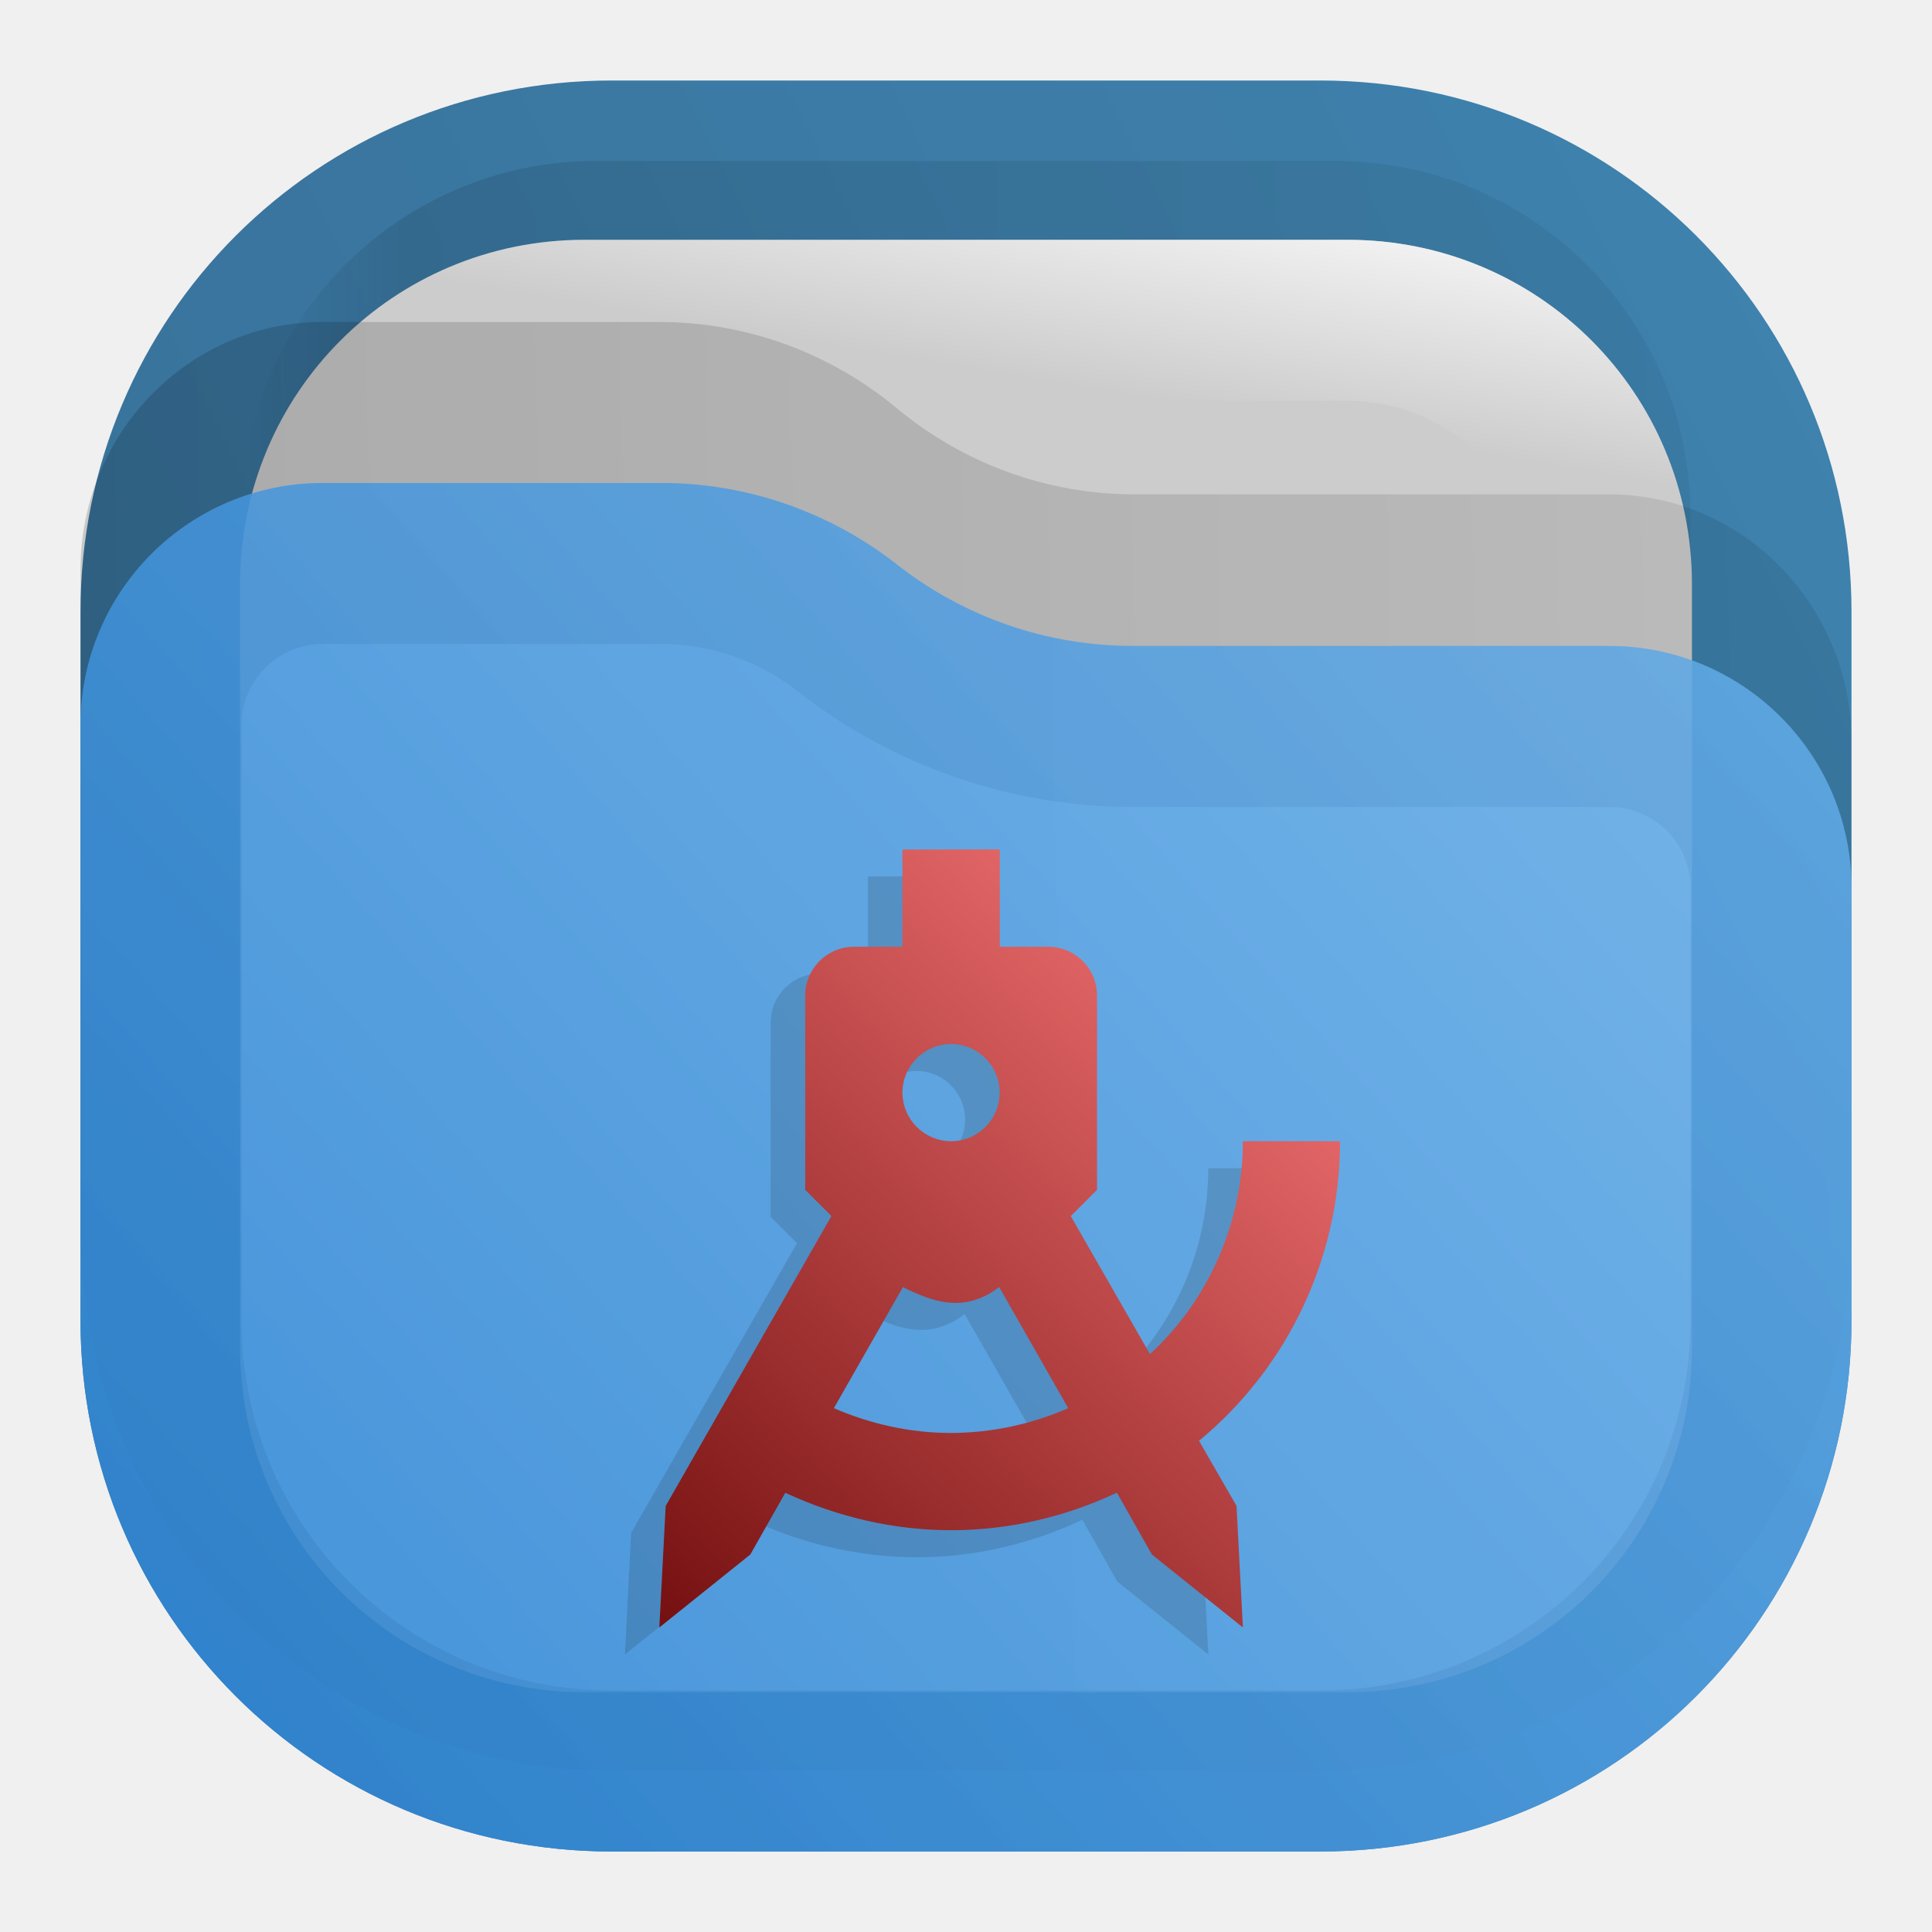
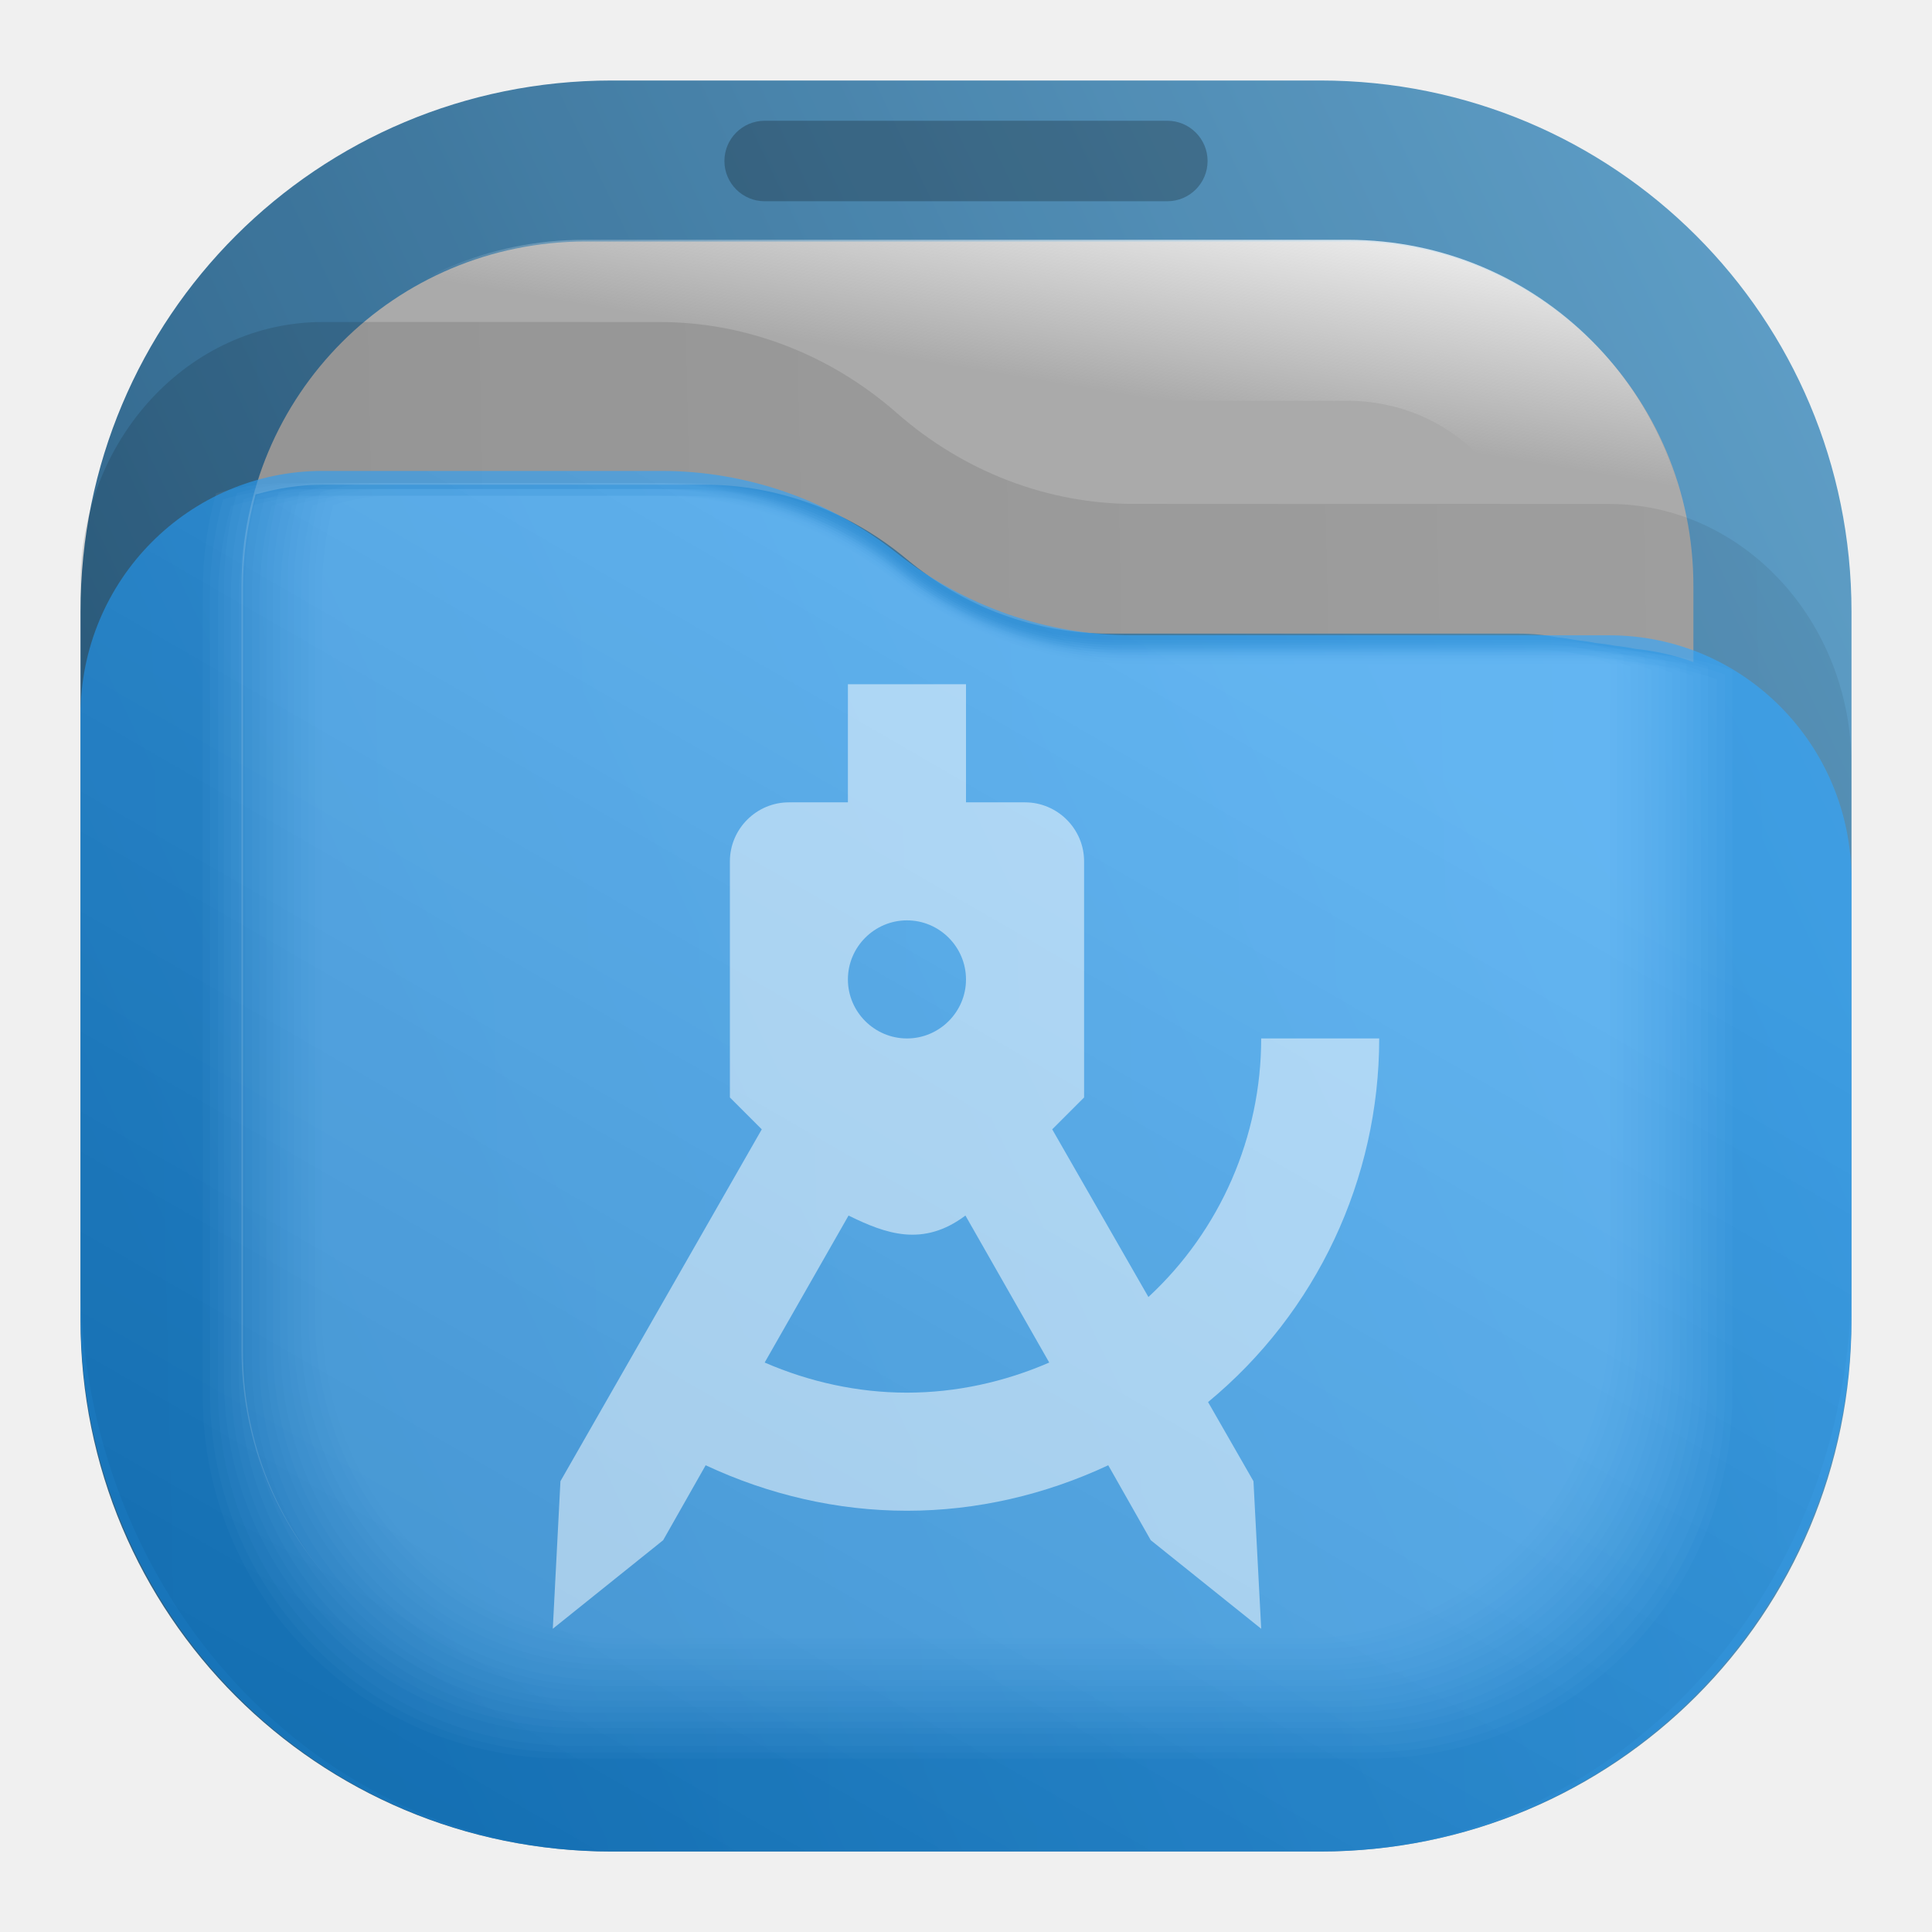
- <svg xmlns="http://www.w3.org/2000/svg" width="24" height="24" viewBox="0 0 24 24" fill="none" version="1.1" id="svg23">
-   <path opacity="0.875" d="M7.6 1C3.944 1 1 3.942 1 7.598V16.4C1 20.056 3.944 23 7.6 23H16.4C20.056 23 23 20.056 23 16.4V7.598C23 3.942 20.056 1 16.4 1H12H7.6Z" fill="url(#paint0_linear_203_80)" id="path1" />
-   <rect opacity="0.125" x="3" y="2" width="18" height="18" rx="4.4" fill="url(#paint1_linear_203_80)" fill-opacity="0.875" id="rect1" />
-   <path d="M7.26 2.979H16.74C19.113 2.979 21.018 4.884 21.018 7.258V16.741C21.018 19.116 19.113 21.021 16.74 21.021H7.26C4.887 21.021 2.982 19.116 2.982 16.741V7.258C2.982 4.884 4.887 2.979 7.26 2.979Z" fill="#CCCCCC" id="path2" />
-   <path d="M7.26 3.979H16.74C18.561 3.979 20.018 5.436 20.018 7.258V16.741C20.018 18.564 18.561 20.021 16.74 20.021H7.26C5.439 20.021 3.982 18.564 3.982 16.741V7.258C3.982 5.436 5.439 3.979 7.26 3.979Z" fill="#CCCCCC" stroke="url(#paint2_linear_203_80)" stroke-width="2" id="path3" />
-   <path opacity="0.25" d="M1 7.079C1 5.38 2.349 4 4.011 4H8.188C9.265 4 10.307 4.378 11.14 5.071C11.973 5.763 13.016 6.141 14.088 6.141H19.989C21.651 6.141 23 7.521 23 9.22V15.251C23 18.979 20.047 22 16.401 22H7.599C3.953 22 1 18.979 1 15.251V7.079Z" fill="url(#paint3_linear_203_80)" fill-opacity="0.75" id="path4" />
-   <g opacity="0.875" id="g6">
-     <path d="M23 11.032C23 9.37 21.653 8.024 19.992 8.024H14.063C13.005 8.024 11.973 7.665 11.141 7.012C10.308 6.358 9.276 6 8.218 6H4.008C2.347 6 1 7.347 1 9.008V16.4C1 20.056 3.944 23 7.6 23H16.4C20.055 23 22.997 20.059 23 16.405V11.032Z" fill="url(#paint4_linear_203_80)" id="path5" />
-     <path d="M19.992 9.024C21.101 9.024 22 9.923 22 11.032V16.405C21.998 19.506 19.503 22 16.4 22H7.6C4.496 22 2 19.504 2 16.4V9.008C2 7.899 2.899 7 4.008 7H8.218C9.051 7 9.866 7.283 10.523 7.798C11.531 8.59 12.78 9.024 14.063 9.024H19.992Z" stroke="url(#paint5_linear_203_80)" stroke-opacity="0.375" stroke-width="2" id="path6" />
-   </g>
-   <defs id="defs23">
-     <linearGradient id="paint0_linear_203_80" x1="24.062" y1="-0.504" x2="-0.066" y2="11.556" gradientUnits="userSpaceOnUse">
-       <stop stop-color="#2675A7" id="stop7" />
-       <stop offset="1" stop-color="#1D5E8C" id="stop8" />
+ <svg xmlns="http://www.w3.org/2000/svg" width="24" height="24" viewBox="0 0 24 24" fill="none">
+   <path opacity="0.812" d="M7.6 1C3.944 1 1 3.942 1 7.598V16.4C1 20.056 3.944 23 7.6 23H16.4C20.056 23 23 20.056 23 16.4V7.598C23 3.942 20.056 1 16.4 1H12H7.6Z" fill="url(#paint0_linear_175_2)" />
+   <path fill-rule="evenodd" clip-rule="evenodd" d="M7.278 3H16.758C19.131 3 21.036 4.905 21.036 7.28V8.224C20.809 8.142 20.568 8.086 20.319 8.061C20.233 8.044 20.145 8.03 20.057 8.021C19.979 8.006 19.899 7.995 19.819 7.987C19.741 7.971 19.662 7.96 19.582 7.952C19.504 7.937 19.424 7.925 19.344 7.917C19.191 7.887 19.032 7.871 18.871 7.871H13.776C12.866 7.871 11.979 7.543 11.264 6.946C10.549 6.349 9.662 6.021 8.752 6.021H8.647H8.542H8.436H8.331H8.236H5.134H4.912H4.69H4.468H4.246H4.026C3.73 6.021 3.445 6.064 3.175 6.143C3.073 6.511 3.018 6.899 3.018 7.301V16.784C3.018 17.848 3.401 18.818 4.037 19.565C3.39 18.816 3 17.837 3 16.763V7.28C3 4.905 4.905 3 7.278 3Z" fill="#AAAAAA" />
+   <path fill-rule="evenodd" clip-rule="evenodd" d="M16.74 4.979H7.26C5.992 4.979 4.982 5.988 4.982 7.258V16.741C4.982 18.012 5.992 19.021 7.26 19.021H16.74C18.008 19.021 19.018 18.012 19.018 16.741V7.258C19.018 5.988 18.008 4.979 16.74 4.979ZM16.74 2.979H7.26C4.887 2.979 2.982 4.884 2.982 7.258V16.741C2.982 19.116 4.887 21.021 7.26 21.021H16.74C19.113 21.021 21.018 19.116 21.018 16.741V7.258C21.018 4.884 19.113 2.979 16.74 2.979Z" fill="url(#paint1_linear_175_2)" />
+   <path opacity="0.15" d="M1 7.25C1 5.457 2.349 4 4.011 4H8.188C9.265 4 10.307 4.399 11.14 5.13C11.973 5.861 13.016 6.26 14.088 6.26H19.989C21.651 6.26 23 7.717 23 9.51V15.876C23 19.811 20.047 23 16.401 23H7.599C3.953 23 1 19.811 1 15.876V7.25Z" fill="url(#paint2_linear_175_2)" />
+   <path d="M21.518 8.328V17.338C21.518 19.839 19.512 21.846 17.011 21.846H7.025C4.525 21.846 2.518 19.839 2.518 17.338V7.348C2.518 6.925 2.576 6.516 2.683 6.129C2.967 6.045 3.268 6 3.58 6H8.015C9.13 6 10.217 6.378 11.094 7.066C11.971 7.754 13.058 8.132 14.172 8.132H20.418C20.805 8.132 21.175 8.201 21.518 8.328Z" fill="white" fill-opacity="0.05" />
+   <path d="M21.216 8.283V17.117C21.216 19.57 19.27 21.538 16.844 21.538H7.154C4.728 21.538 2.782 19.57 2.782 17.117V7.322C2.782 6.907 2.837 6.506 2.941 6.126C3.217 6.044 3.509 6 3.812 6H8.115C9.197 6 10.251 6.37 11.102 7.045C11.953 7.72 13.008 8.091 14.089 8.091H20.149C20.525 8.091 20.884 8.158 21.216 8.283Z" fill="white" fill-opacity="0.05" />
+   <path d="M20.953 8.244V16.929C20.953 19.34 19.062 21.275 16.705 21.275H7.293C4.936 21.275 3.045 19.34 3.045 16.929V7.299C3.045 6.892 3.099 6.498 3.2 6.124C3.468 6.043 3.752 6 4.046 6H8.226C9.277 6 10.301 6.364 11.128 7.028C11.954 7.691 12.979 8.055 14.03 8.055H19.916C20.281 8.055 20.63 8.122 20.953 8.244Z" fill="white" fill-opacity="0.05" />
+   <path d="M20.69 8.205V16.741C20.69 19.11 18.854 21.011 16.567 21.011H7.431C5.144 21.011 3.308 19.11 3.308 16.741V7.277C3.308 6.876 3.361 6.489 3.459 6.122C3.719 6.043 3.995 6 4.279 6H8.337C9.357 6 10.351 6.358 11.153 7.01C11.956 7.662 12.95 8.02 13.97 8.02H19.684C20.037 8.02 20.376 8.085 20.69 8.205Z" fill="white" fill-opacity="0.05" />
+   <path d="M20.427 8.167V16.552C20.427 18.88 18.646 20.748 16.428 20.748H7.57C5.352 20.748 3.572 18.88 3.572 16.552V7.255C3.572 6.861 3.623 6.48 3.718 6.12C3.97 6.042 4.237 6 4.513 6H8.448C9.437 6 10.401 6.351 11.179 6.992C11.957 7.633 12.921 7.984 13.91 7.984H19.451C19.794 7.984 20.122 8.049 20.427 8.167Z" fill="white" fill-opacity="0.05" />
+   <path d="M20.163 8.128V16.364C20.163 18.65 18.439 20.485 16.29 20.485H7.708C5.559 20.485 3.835 18.65 3.835 16.364V7.232C3.835 6.846 3.884 6.472 3.977 6.118C4.221 6.041 4.48 6 4.747 6H8.559C9.517 6 10.451 6.345 11.205 6.974C11.958 7.604 12.892 7.949 13.85 7.949H19.218C19.55 7.949 19.869 8.012 20.163 8.128Z" fill="white" fill-opacity="0.05" />
+   <path d="M21.428 8.381V17.305C21.428 19.783 19.441 21.771 16.964 21.771H7.072C4.596 21.771 2.608 19.783 2.608 17.305V7.41C2.608 6.991 2.665 6.586 2.771 6.203C3.053 6.12 3.351 6.075 3.66 6.075H8.053C9.157 6.075 10.234 6.449 11.102 7.131C11.971 7.813 13.048 8.187 14.152 8.187H20.339C20.722 8.187 21.089 8.255 21.428 8.381Z" fill="white" fill-opacity="0.05" />
+   <path d="M21.129 8.336V17.087C21.129 19.516 19.201 21.466 16.798 21.466H7.2C4.797 21.466 2.869 19.516 2.869 17.087V7.384C2.869 6.973 2.924 6.576 3.027 6.2C3.301 6.119 3.59 6.075 3.889 6.075H8.152C9.223 6.075 10.268 6.442 11.111 7.11C11.954 7.779 12.998 8.146 14.07 8.146H20.072C20.444 8.146 20.8 8.213 21.129 8.336Z" fill="white" fill-opacity="0.05" />
+   <path d="M20.869 8.298V16.901C20.869 19.289 18.995 21.205 16.661 21.205H7.337C5.003 21.205 3.13 19.289 3.13 16.901V7.362C3.13 6.958 3.183 6.568 3.284 6.198C3.549 6.118 3.83 6.075 4.121 6.075H8.262C9.303 6.075 10.317 6.436 11.136 7.093C11.955 7.75 12.97 8.111 14.011 8.111H19.842C20.203 8.111 20.549 8.177 20.869 8.298Z" fill="white" fill-opacity="0.05" />
+   <path d="M20.608 8.26V16.714C20.608 19.061 18.789 20.944 16.524 20.944H7.475C5.209 20.944 3.391 19.061 3.391 16.714V7.34C3.391 6.943 3.443 6.559 3.54 6.196C3.798 6.117 4.071 6.075 4.353 6.075H8.372C9.382 6.075 10.367 6.429 11.162 7.075C11.956 7.721 12.941 8.076 13.951 8.076H19.611C19.961 8.076 20.297 8.141 20.608 8.26Z" fill="white" fill-opacity="0.05" />
+   <path d="M20.347 8.221V16.527C20.347 18.833 18.584 20.683 16.387 20.683H7.612C5.415 20.683 3.652 18.833 3.652 16.527V7.318C3.652 6.928 3.702 6.551 3.796 6.194C4.046 6.116 4.311 6.075 4.584 6.075H8.482C9.461 6.075 10.416 6.423 11.187 7.058C11.957 7.692 12.913 8.04 13.892 8.04H19.38C19.72 8.04 20.046 8.104 20.347 8.221Z" fill="white" fill-opacity="0.05" />
+   <path d="M20.086 8.183V16.341C20.086 18.605 18.378 20.422 16.25 20.422H7.749C5.621 20.422 3.912 18.605 3.912 16.341V7.296C3.912 6.913 3.961 6.542 4.053 6.192C4.295 6.116 4.551 6.075 4.816 6.075H8.592C9.541 6.075 10.466 6.417 11.212 7.04C11.959 7.664 12.884 8.005 13.833 8.005H19.15C19.479 8.005 19.794 8.068 20.086 8.183Z" fill="white" fill-opacity="0.05" />
+   <path d="M21.328 8.44V17.27C21.328 19.721 19.362 21.688 16.912 21.688H7.125C4.675 21.688 2.708 19.721 2.708 17.27V7.479C2.708 7.065 2.764 6.664 2.87 6.285C3.148 6.202 3.443 6.158 3.749 6.158H8.095C9.188 6.158 10.253 6.528 11.112 7.203C11.972 7.878 13.037 8.248 14.129 8.248H20.25C20.629 8.248 20.992 8.316 21.328 8.44Z" fill="white" fill-opacity="0.05" />
+   <path d="M21.033 8.396V17.053C21.033 19.457 19.125 21.386 16.747 21.386H7.252C4.874 21.386 2.966 19.457 2.966 17.053V7.454C2.966 7.047 3.021 6.654 3.123 6.282C3.393 6.202 3.68 6.158 3.976 6.158H8.193C9.253 6.158 10.287 6.521 11.12 7.183C11.954 7.844 12.988 8.207 14.048 8.207H19.987C20.354 8.207 20.707 8.274 21.033 8.396Z" fill="white" fill-opacity="0.05" />
+   <path d="M20.774 8.358V16.869C20.774 19.232 18.921 21.128 16.612 21.128H7.387C5.078 21.128 3.224 19.232 3.224 16.869V7.432C3.224 7.032 3.277 6.646 3.377 6.28C3.639 6.201 3.917 6.158 4.205 6.158H8.302C9.331 6.158 10.335 6.515 11.146 7.165C11.956 7.816 12.96 8.172 13.989 8.172H19.759C20.116 8.172 20.458 8.238 20.774 8.358Z" fill="white" fill-opacity="0.05" />
+   <path d="M20.516 8.32V16.684C20.516 19.006 18.718 20.87 16.476 20.87H7.523C5.281 20.87 3.482 19.006 3.482 16.684V7.41C3.482 7.017 3.534 6.638 3.63 6.278C3.885 6.2 4.155 6.158 4.434 6.158H8.41C9.41 6.158 10.384 6.509 11.171 7.148C11.957 7.787 12.931 8.138 13.931 8.138H19.53C19.877 8.138 20.209 8.202 20.516 8.32Z" fill="white" fill-opacity="0.05" />
+   <path d="M20.258 8.282V16.5C20.258 18.781 18.514 20.611 16.34 20.611H7.659C5.485 20.611 3.741 18.781 3.741 16.5V7.388C3.741 7.002 3.79 6.629 3.884 6.276C4.131 6.199 4.393 6.158 4.663 6.158H8.519C9.488 6.158 10.433 6.503 11.196 7.131C11.958 7.759 12.903 8.103 13.872 8.103H19.302C19.638 8.103 19.96 8.166 20.258 8.282Z" fill="white" fill-opacity="0.05" />
+   <path d="M20 8.244V16.315C20 18.555 18.31 20.353 16.205 20.353H7.794C5.689 20.353 3.999 18.555 3.999 16.315V7.366C3.999 6.987 4.047 6.621 4.137 6.274C4.377 6.199 4.63 6.158 4.893 6.158H8.628C9.567 6.158 10.482 6.497 11.221 7.113C11.959 7.73 12.875 8.068 13.814 8.068H19.074C19.4 8.068 19.712 8.13 20 8.244Z" fill="white" fill-opacity="0.05" />
+   <path opacity="0.625" d="M23 10.926C23 9.25 21.653 7.892 19.992 7.892H14.063C13.005 7.892 11.973 7.53 11.141 6.871C10.308 6.212 9.276 5.85 8.218 5.85H4.008C2.347 5.85 1 7.209 1 8.884V16.342C1 20.03 3.944 23 7.6 23H16.4C20.055 23 22.997 20.033 23 16.347V10.926Z" fill="url(#paint3_linear_175_2)" />
+   <path opacity="0.237" d="M14.5 1.5H9.5C9.223 1.5 8.999 1.724 8.999 2C8.999 2.276 9.223 2.5 9.5 2.5H14.5C14.777 2.5 15.001 2.276 15.001 2C15.001 1.724 14.777 1.5 14.5 1.5Z" fill="black" />
+   <path opacity="0.5" d="M10.533 8.5V9.967H9.8C9.397 9.967 9.067 10.297 9.067 10.7V13.633L9.463 14.029L6.962 18.4L6.867 20.233L8.238 19.133L8.766 18.202C9.551 18.569 10.401 18.767 11.267 18.767C12.132 18.767 12.983 18.569 13.767 18.202L14.295 19.133L15.667 20.233L15.571 18.4L15.007 17.417C16.356 16.303 17.133 14.645 17.133 12.9H15.667C15.667 14.117 15.161 15.283 14.266 16.112L13.071 14.029L13.467 13.633V10.7C13.467 10.297 13.137 9.967 12.733 9.967H12V8.5H10.533ZM11.267 11.433C11.67 11.433 12 11.763 12 12.167C12 12.57 11.67 12.9 11.267 12.9C10.863 12.9 10.533 12.57 10.533 12.167C10.533 11.763 10.863 11.433 11.267 11.433ZM10.541 15.1C11.003 15.327 11.465 15.496 11.993 15.1L13.034 16.926C12.477 17.168 11.875 17.3 11.267 17.3C10.658 17.3 10.057 17.168 9.499 16.926L10.541 15.1Z" fill="white" />
+   <defs>
+     <linearGradient id="paint0_linear_175_2" x1="23" y1="1" x2="-0.003" y2="11.994" gradientUnits="userSpaceOnUse">
+       <stop stop-color="#4190C2" />
+       <stop offset="1" stop-color="#014270" />
    </linearGradient>
-     <linearGradient id="paint1_linear_203_80" x1="21" y1="3.75" x2="3" y2="3.75" gradientUnits="userSpaceOnUse">
-       <stop stop-opacity="0.5" id="stop9" />
-       <stop offset="0.89" id="stop10" />
-       <stop offset="1" stop-opacity="0" id="stop11" />
+     <linearGradient id="paint1_linear_175_2" x1="21" y1="3" x2="20.5" y2="6" gradientUnits="userSpaceOnUse">
+       <stop stop-color="#FAFAFA" />
+       <stop offset="1" stop-color="#FAFAFA" stop-opacity="0" />
    </linearGradient>
-     <linearGradient id="paint2_linear_203_80" x1="21" y1="3" x2="20.5" y2="6" gradientUnits="userSpaceOnUse">
-       <stop stop-color="#FAFAFA" id="stop12" />
-       <stop offset="1" stop-color="#FAFAFA" stop-opacity="0" id="stop13" />
+     <linearGradient id="paint2_linear_175_2" x1="23" y1="8.858" x2="1.01" y2="9.341" gradientUnits="userSpaceOnUse">
+       <stop stop-opacity="0.438" />
+       <stop offset="1" stop-opacity="0.875" />
    </linearGradient>
-     <linearGradient id="paint3_linear_203_80" x1="23" y1="8.603" x2="1.011" y2="9.112" gradientUnits="userSpaceOnUse">
-       <stop stop-opacity="0.438" id="stop14" />
-       <stop offset="1" stop-opacity="0.875" id="stop15" />
-     </linearGradient>
-     <linearGradient id="paint4_linear_203_80" x1="1" y1="23" x2="21.931" y2="4.773" gradientUnits="userSpaceOnUse">
-       <stop stop-color="#318CDE" id="stop16" />
-       <stop offset="1" stop-color="#70B7F1" id="stop17" />
-     </linearGradient>
-     <linearGradient id="paint5_linear_203_80" x1="1" y1="22.956" x2="21.934" y2="4.773" gradientUnits="userSpaceOnUse">
-       <stop stop-color="#1E71BD" id="stop18" />
-       <stop offset="1" stop-color="#559CD9" id="stop19" />
-     </linearGradient>
-     <linearGradient id="paint6_linear_203_80" x1="16.5" y1="11" x2="8.5" y2="20.143" gradientUnits="userSpaceOnUse">
-       <stop stop-color="#FF7C7D" id="stop20" />
-       <stop offset="1" stop-color="#751010" id="stop21" />
-     </linearGradient>
-     <linearGradient id="paint7_linear_203_80" x1="16.5" y1="11" x2="8.5" y2="20" gradientUnits="userSpaceOnUse">
-       <stop stop-color="#FAFAFA" id="stop22" />
-       <stop offset="1" stop-color="#CCCCCC" id="stop23" />
-     </linearGradient>
-     <linearGradient id="g" x1="17.133" x2="6.867" y1="8.333" y2="20.067" gradientTransform="matrix(0.8236689,0,0,0.8236689,2.440601,3.53606)" gradientUnits="userSpaceOnUse">
-       <stop stop-color="#FF7C7D" id="stop8-2" />
-       <stop offset="1" stop-color="#751010" id="stop9-7" />
+     <linearGradient id="paint3_linear_175_2" x1="1" y1="23" x2="11.124" y2="5.494" gradientUnits="userSpaceOnUse">
+       <stop stop-color="#0378D0" />
+       <stop offset="1" stop-color="#32A7FF" />
    </linearGradient>
  </defs>
-   <g id="g23" transform="translate(0.09356636,0.1528662)">
-     <path fill="url(#g)" d="m 10.688,10.735 v 1.208 h -0.604 a 0.606,0.606 0 0 0 -0.604,0.604 v 2.416 l 0.327,0.327 -2.06,3.6 -0.078,1.51 1.13,-0.906 0.435,-0.767 c 0.646,0.301 1.347,0.465 2.059,0.465 0.713,0 1.414,-0.163 2.059,-0.466 l 0.435,0.768 1.13,0.906 -0.079,-1.51 -0.465,-0.809 A 4.825,4.825 0 0 0 16.124,14.359 h -1.208 a 3.607,3.607 0 0 1 -1.154,2.645 l -0.984,-1.715 0.325,-0.326 v -2.416 a 0.606,0.606 0 0 0 -0.604,-0.604 h -0.604 v -1.208 z m 0.604,2.416 a 0.606,0.606 0 0 1 0.604,0.604 0.606,0.606 0 0 1 -0.604,0.604 0.606,0.606 0 0 1 -0.604,-0.604 0.606,0.606 0 0 1 0.604,-0.604 z m -0.597,3.02 c 0.38,0.188 0.761,0.327 1.195,0 l 0.859,1.505 a 3.66,3.66 0 0 1 -1.456,0.308 c -0.501,0 -0.996,-0.108 -1.456,-0.308 z" style="opacity:0.15;fill:#1a1a1a;stroke-width:0.937" id="path20" />
-     <path fill="url(#g)" d="m 11.117,10.4 v 1.208 H 10.513 A 0.606,0.606 0 0 0 9.909,12.212 v 2.416 l 0.326,0.325 -2.059,3.601 -0.079,1.51 1.13,-0.906 0.435,-0.767 c 0.647,0.301 1.347,0.465 2.06,0.465 0.712,0 1.413,-0.163 2.059,-0.466 l 0.435,0.768 1.13,0.906 -0.079,-1.51 -0.466,-0.809 a 4.825,4.825 0 0 0 1.752,-3.721 h -1.207 a 3.607,3.607 0 0 1 -1.154,2.645 l -0.984,-1.715 0.326,-0.326 v -2.416 a 0.606,0.606 0 0 0 -0.604,-0.604 h -0.604 v -1.209 z m 0.604,2.416 a 0.606,0.606 0 0 1 0.604,0.604 0.606,0.606 0 0 1 -0.604,0.604 0.606,0.606 0 0 1 -0.604,-0.604 0.606,0.606 0 0 1 0.604,-0.604 z m -0.598,3.02 c 0.38,0.188 0.761,0.327 1.196,0 l 0.857,1.504 a 3.66,3.66 0 0 1 -1.455,0.308 c -0.502,0 -0.997,-0.109 -1.456,-0.308 z" style="fill:url(#g);stroke-width:0.937" id="path21" />
-   </g>
</svg>
